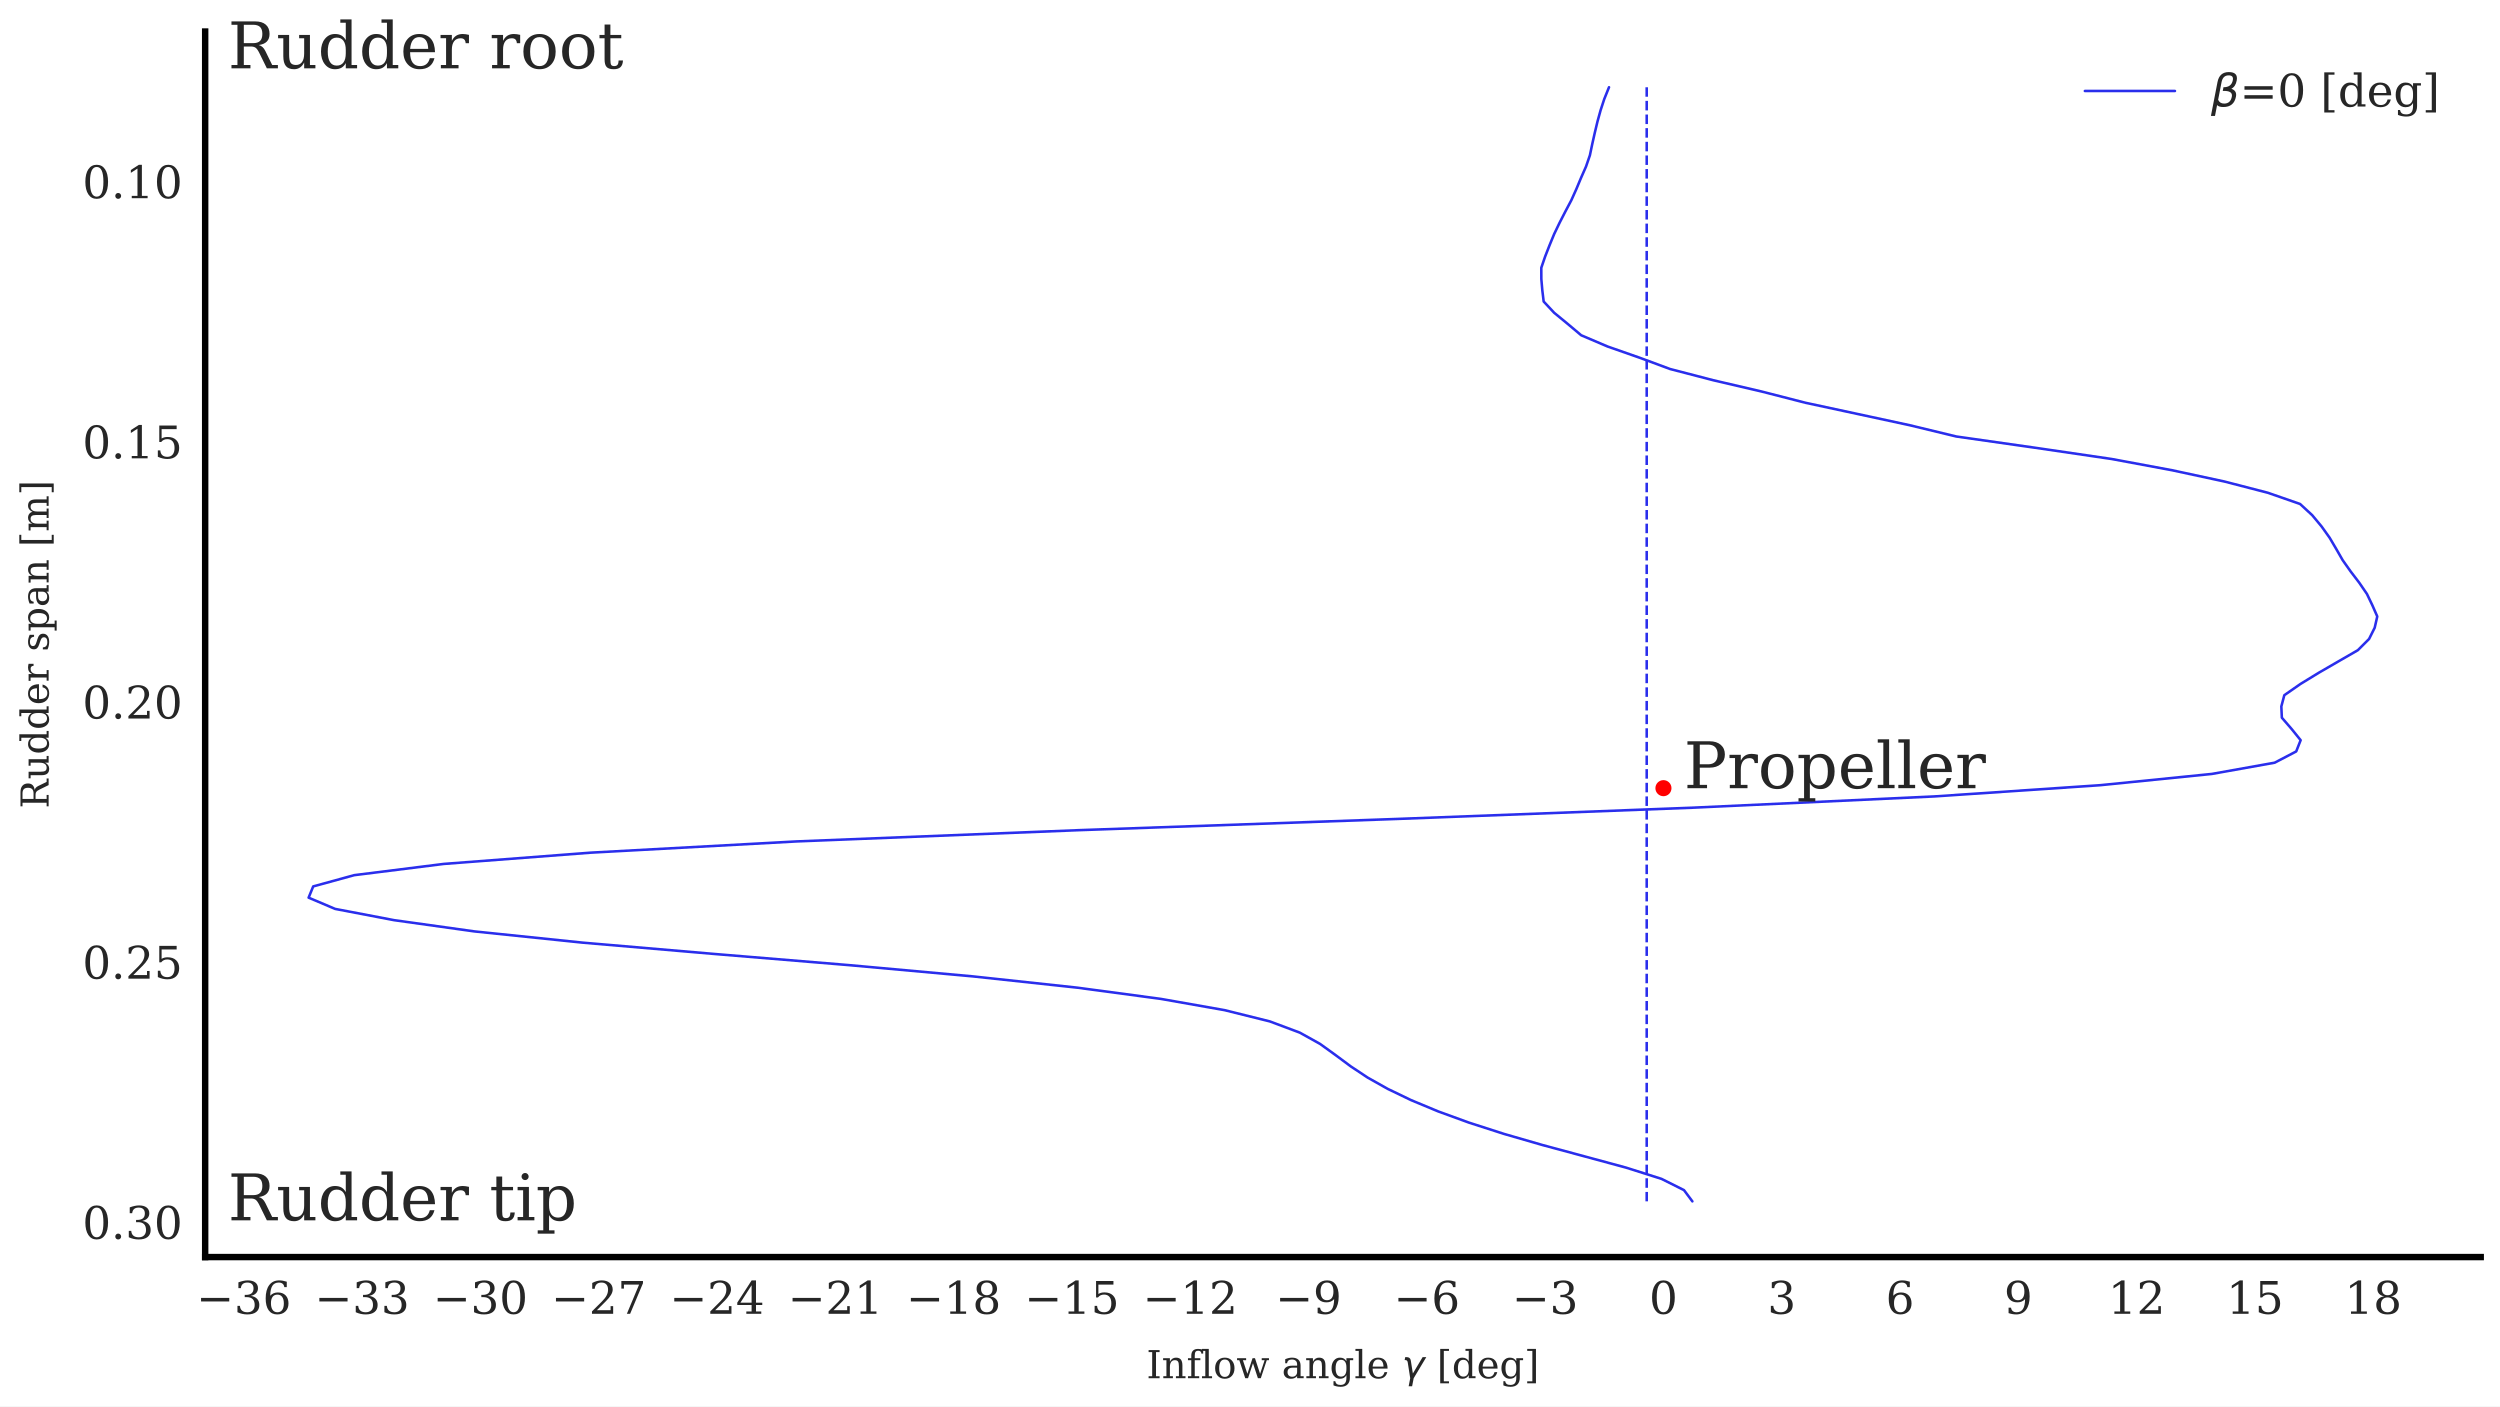
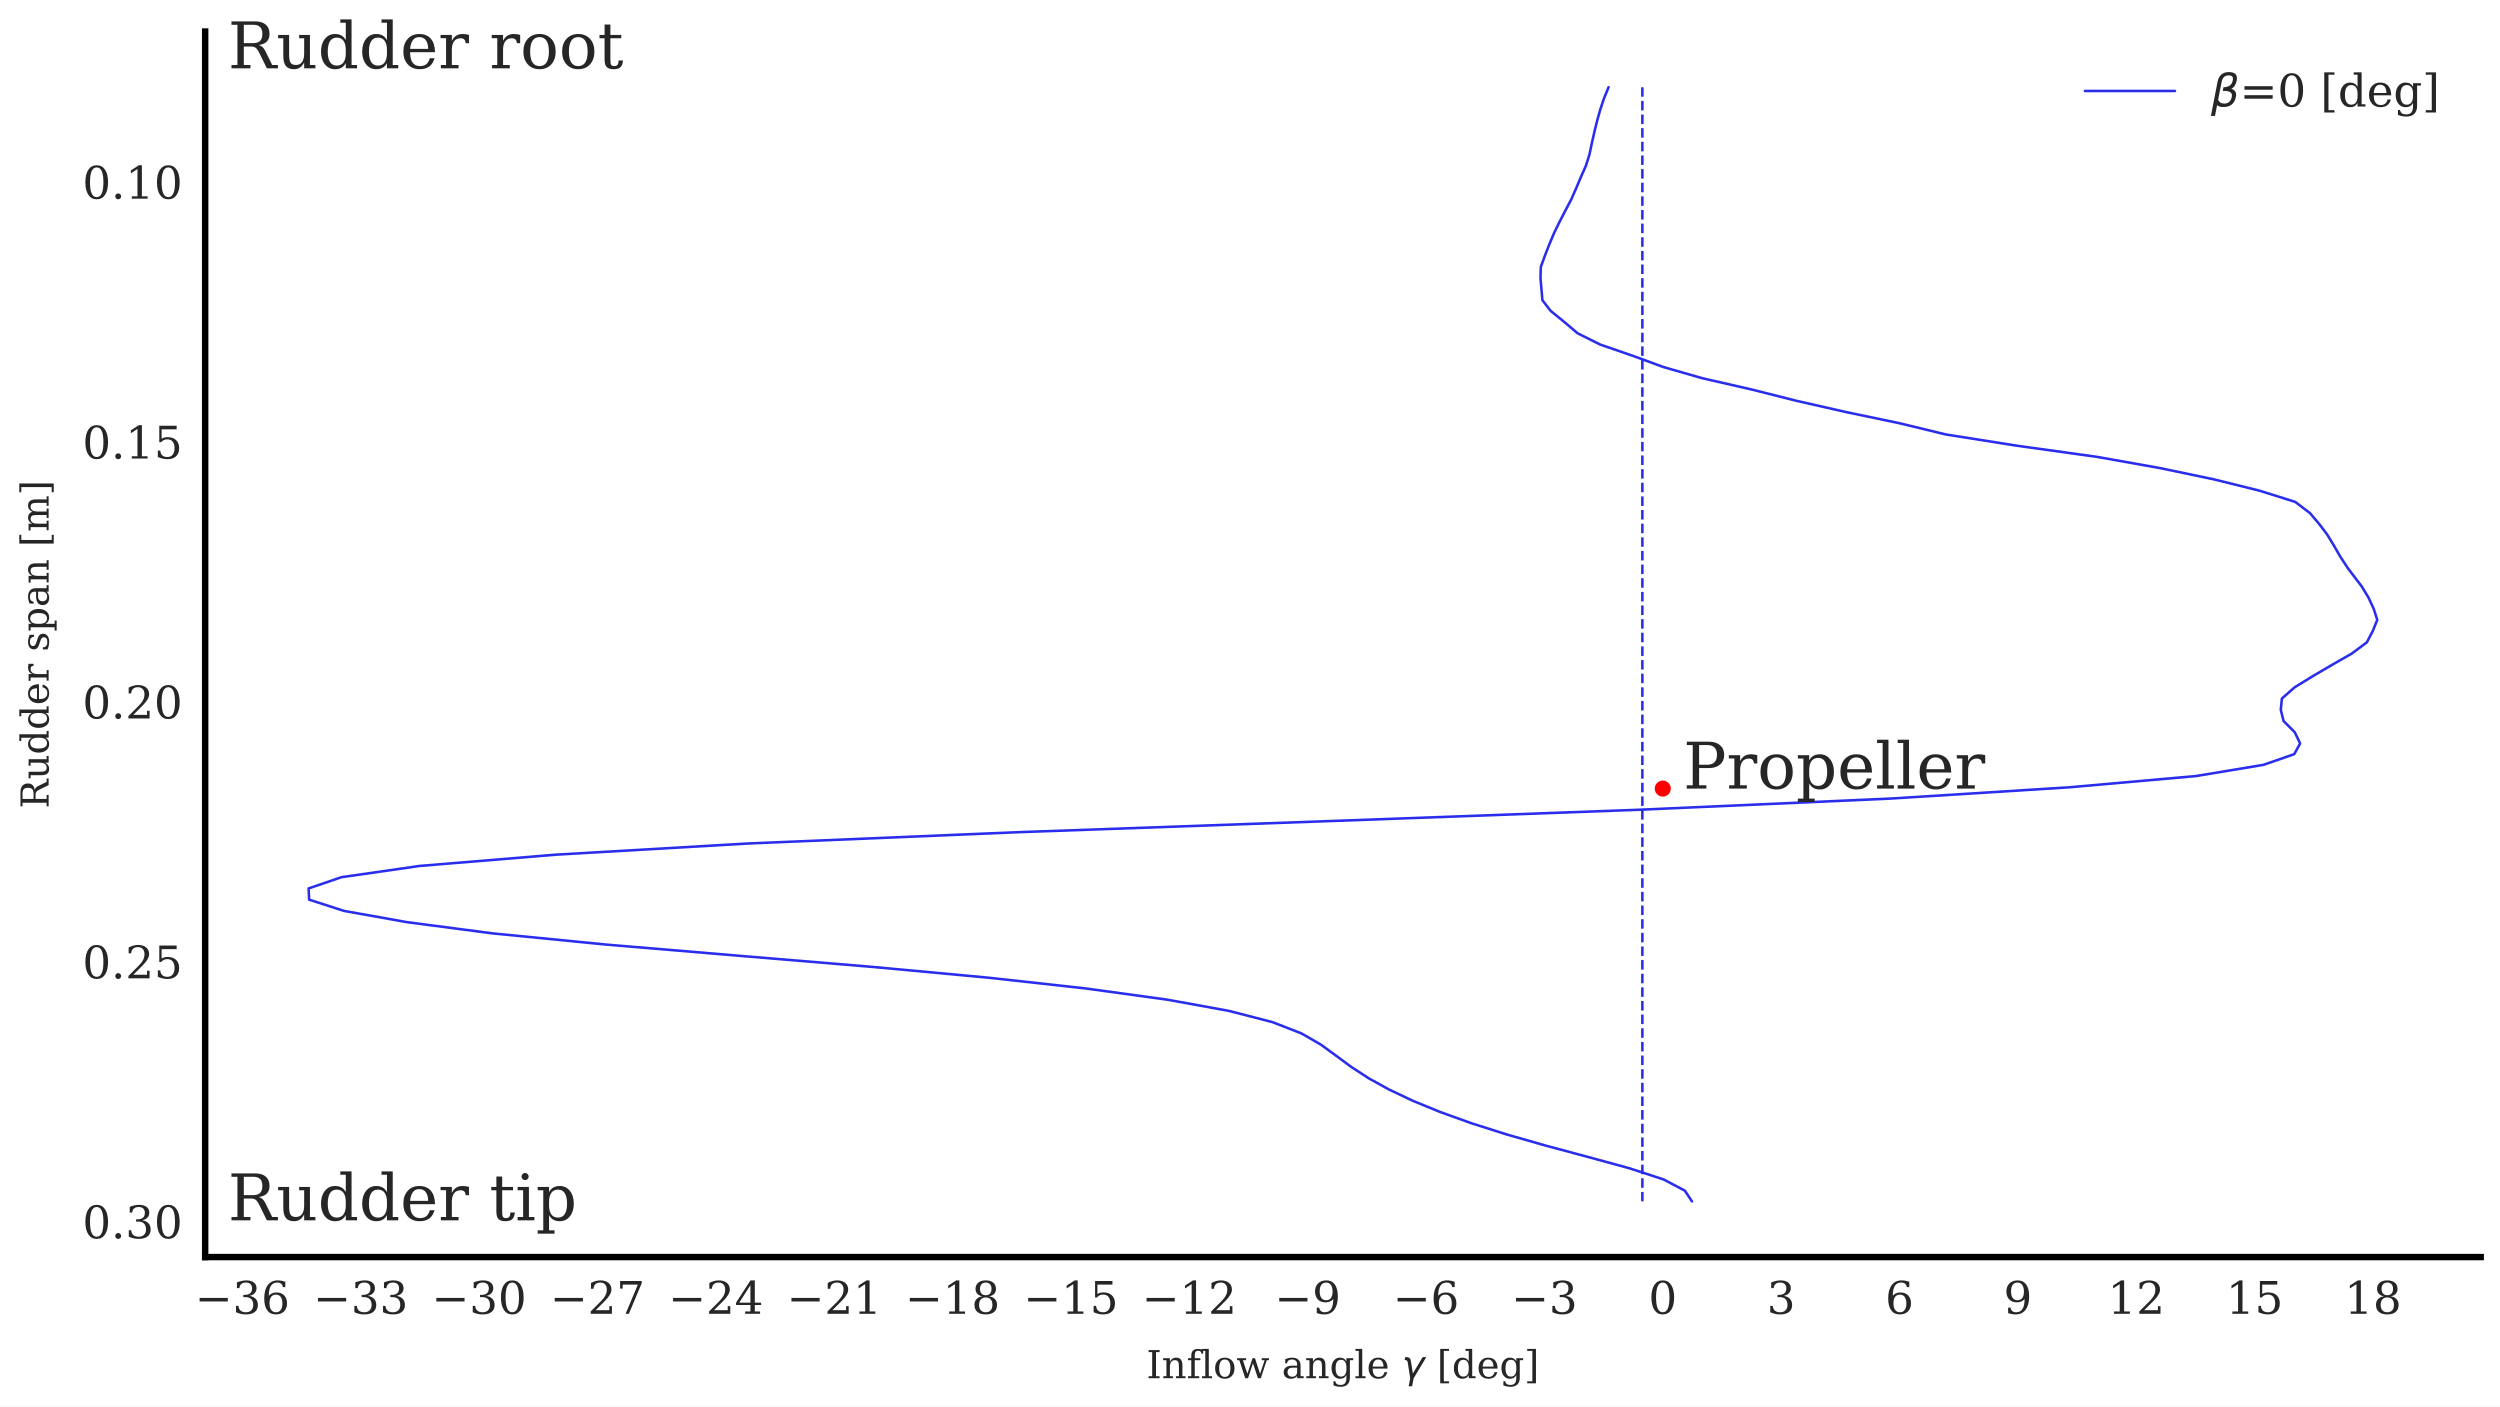
<svg xmlns="http://www.w3.org/2000/svg" xmlns:xlink="http://www.w3.org/1999/xlink" width="388.619pt" height="218.623pt" viewBox="0 0 388.619 218.623" version="1.1">
  <defs>
    <style type="text/css">*{stroke-linejoin: round; stroke-linecap: butt}</style>
  </defs>
  <g id="figure_1">
    <g id="patch_1">
      <path d="M 0 218.623  L 388.619 218.623  L 388.619 0  L 0 0  z " style="fill: #ffffff" />
    </g>
    <g id="axes_1">
      <g id="patch_2">
        <path d="M 31.893 195.408  L 385.619 195.408  L 385.619 4.903  L 31.893 4.903  z " style="fill: #ffffff" />
      </g>
      <g id="matplotlib.axis_1">
        <g id="xtick_1">
          <g id="line2d_1" />
          <g id="text_1">
-             <g style="fill: #262626" transform="translate(30.51248 204.2271) scale(0.07 -0.07)">
+             <g style="fill: #262626" transform="translate(30.28789 204.2271) scale(0.07 -0.07)">
              <defs>
                <path id="DejaVuSerif-2212" d="M 678 2259  L 4684 2259  L 4684 1753  L 678 1753  L 678 2259  z " transform="scale(0.015625)" />
                <path id="DejaVuSerif-33" d="M 622 4469  Q 988 4606 1323 4678  Q 1659 4750 1953 4750  Q 2638 4750 3022 4454  Q 3406 4159 3406 3634  Q 3406 3213 3140 2930  Q 2875 2647 2388 2547  Q 2963 2466 3280 2130  Q 3597 1794 3597 1259  Q 3597 606 3158 257  Q 2719 -91 1894 -91  Q 1528 -91 1179 -12  Q 831 66 488 225  L 488 1131  L 838 1131  Q 869 681 1141 450  Q 1413 219 1906 219  Q 2384 219 2661 495  Q 2938 772 2938 1253  Q 2938 1803 2653 2086  Q 2369 2369 1819 2369  L 1522 2369  L 1522 2688  L 1678 2688  Q 2225 2688 2498 2914  Q 2772 3141 2772 3597  Q 2772 4006 2547 4223  Q 2322 4441 1900 4441  Q 1478 4441 1245 4241  Q 1013 4041 972 3647  L 622 3647  L 622 4469  z " transform="scale(0.015625)" />
                <path id="DejaVuSerif-36" d="M 2094 219  Q 2534 219 2771 542  Q 3009 866 3009 1472  Q 3009 2078 2771 2401  Q 2534 2725 2094 2725  Q 1647 2725 1412 2412  Q 1178 2100 1178 1509  Q 1178 888 1415 553  Q 1653 219 2094 219  z M 1075 2569  Q 1288 2803 1556 2918  Q 1825 3034 2163 3034  Q 2859 3034 3264 2615  Q 3669 2197 3669 1472  Q 3669 763 3233 336  Q 2797 -91 2069 -91  Q 1278 -91 853 498  Q 428 1088 428 2181  Q 428 3406 931 4078  Q 1434 4750 2350 4750  Q 2597 4750 2869 4703  Q 3141 4656 3425 4563  L 3425 3794  L 3072 3794  Q 3034 4109 2831 4275  Q 2628 4441 2284 4441  Q 1678 4441 1381 3981  Q 1084 3522 1075 2569  z " transform="scale(0.015625)" />
              </defs>
              <use xlink:href="#DejaVuSerif-2212" />
              <use xlink:href="#DejaVuSerif-33" x="83.789" />
              <use xlink:href="#DejaVuSerif-36" x="147.412" />
            </g>
          </g>
        </g>
        <g id="xtick_2">
          <g id="line2d_2" />
          <g id="text_2">
-             <g style="fill: #262626" transform="translate(48.90237 204.2271) scale(0.07 -0.07)">
+             <g style="fill: #262626" transform="translate(48.6879 204.2271) scale(0.07 -0.07)">
              <use xlink:href="#DejaVuSerif-2212" />
              <use xlink:href="#DejaVuSerif-33" x="83.789" />
              <use xlink:href="#DejaVuSerif-33" x="147.412" />
            </g>
          </g>
        </g>
        <g id="xtick_3">
          <g id="line2d_3" />
          <g id="text_3">
-             <g style="fill: #262626" transform="translate(67.29226 204.2271) scale(0.07 -0.07)">
+             <g style="fill: #262626" transform="translate(67.08791 204.2271) scale(0.07 -0.07)">
              <defs>
                <path id="DejaVuSerif-30" d="M 2034 219  Q 2513 219 2750 744  Q 2988 1269 2988 2328  Q 2988 3391 2750 3916  Q 2513 4441 2034 4441  Q 1556 4441 1318 3916  Q 1081 3391 1081 2328  Q 1081 1269 1318 744  Q 1556 219 2034 219  z M 2034 -91  Q 1275 -91 848 546  Q 422 1184 422 2328  Q 422 3475 848 4112  Q 1275 4750 2034 4750  Q 2797 4750 3222 4112  Q 3647 3475 3647 2328  Q 3647 1184 3222 546  Q 2797 -91 2034 -91  z " transform="scale(0.015625)" />
              </defs>
              <use xlink:href="#DejaVuSerif-2212" />
              <use xlink:href="#DejaVuSerif-33" x="83.789" />
              <use xlink:href="#DejaVuSerif-30" x="147.412" />
            </g>
          </g>
        </g>
        <g id="xtick_4">
          <g id="line2d_4" />
          <g id="text_4">
-             <g style="fill: #262626" transform="translate(85.68215 204.2271) scale(0.07 -0.07)">
+             <g style="fill: #262626" transform="translate(85.48792 204.2271) scale(0.07 -0.07)">
              <defs>
                <path id="DejaVuSerif-32" d="M 819 3553  L 469 3553  L 469 4384  Q 803 4563 1142 4656  Q 1481 4750 1806 4750  Q 2534 4750 2956 4397  Q 3378 4044 3378 3438  Q 3378 2753 2422 1800  Q 2347 1728 2309 1691  L 1131 513  L 3078 513  L 3078 1088  L 3444 1088  L 3444 0  L 434 0  L 434 341  L 1850 1753  Q 2319 2222 2519 2614  Q 2719 3006 2719 3438  Q 2719 3909 2473 4175  Q 2228 4441 1797 4441  Q 1350 4441 1106 4219  Q 863 3997 819 3553  z " transform="scale(0.015625)" />
                <path id="DejaVuSerif-37" d="M 3609 4347  L 1784 0  L 1319 0  L 3059 4153  L 903 4153  L 903 3578  L 538 3578  L 538 4666  L 3609 4666  L 3609 4347  z " transform="scale(0.015625)" />
              </defs>
              <use xlink:href="#DejaVuSerif-2212" />
              <use xlink:href="#DejaVuSerif-32" x="83.789" />
              <use xlink:href="#DejaVuSerif-37" x="147.412" />
            </g>
          </g>
        </g>
        <g id="xtick_5">
          <g id="line2d_5" />
          <g id="text_5">
-             <g style="fill: #262626" transform="translate(104.072 204.2271) scale(0.07 -0.07)">
+             <g style="fill: #262626" transform="translate(103.8879 204.2271) scale(0.07 -0.07)">
              <defs>
                <path id="DejaVuSerif-34" d="M 2234 1581  L 2234 4063  L 641 1581  L 2234 1581  z M 3609 0  L 1484 0  L 1484 331  L 2234 331  L 2234 1247  L 197 1247  L 197 1588  L 2241 4750  L 2859 4750  L 2859 1581  L 3750 1581  L 3750 1247  L 2859 1247  L 2859 331  L 3609 331  L 3609 0  z " transform="scale(0.015625)" />
              </defs>
              <use xlink:href="#DejaVuSerif-2212" />
              <use xlink:href="#DejaVuSerif-32" x="83.789" />
              <use xlink:href="#DejaVuSerif-34" x="147.412" />
            </g>
          </g>
        </g>
        <g id="xtick_6">
          <g id="line2d_6" />
          <g id="text_6">
-             <g style="fill: #262626" transform="translate(122.4619 204.2271) scale(0.07 -0.07)">
+             <g style="fill: #262626" transform="translate(122.2879 204.2271) scale(0.07 -0.07)">
              <defs>
                <path id="DejaVuSerif-31" d="M 909 0  L 909 331  L 1722 331  L 1722 4213  L 781 3603  L 781 4013  L 1919 4750  L 2350 4750  L 2350 331  L 3163 331  L 3163 0  L 909 0  z " transform="scale(0.015625)" />
              </defs>
              <use xlink:href="#DejaVuSerif-2212" />
              <use xlink:href="#DejaVuSerif-32" x="83.789" />
              <use xlink:href="#DejaVuSerif-31" x="147.412" />
            </g>
          </g>
        </g>
        <g id="xtick_7">
          <g id="line2d_7" />
          <g id="text_7">
-             <g style="fill: #262626" transform="translate(140.8518 204.2271) scale(0.07 -0.07)">
+             <g style="fill: #262626" transform="translate(140.688 204.2271) scale(0.07 -0.07)">
              <defs>
                <path id="DejaVuSerif-38" d="M 2981 1275  Q 2981 1775 2732 2051  Q 2484 2328 2034 2328  Q 1584 2328 1336 2051  Q 1088 1775 1088 1275  Q 1088 772 1336 495  Q 1584 219 2034 219  Q 2484 219 2732 495  Q 2981 772 2981 1275  z M 2853 3541  Q 2853 3966 2637 4203  Q 2422 4441 2034 4441  Q 1650 4441 1433 4203  Q 1216 3966 1216 3541  Q 1216 3113 1433 2875  Q 1650 2638 2034 2638  Q 2422 2638 2637 2875  Q 2853 3113 2853 3541  z M 2516 2484  Q 3047 2413 3344 2092  Q 3641 1772 3641 1275  Q 3641 619 3225 264  Q 2809 -91 2034 -91  Q 1263 -91 845 264  Q 428 619 428 1275  Q 428 1772 725 2092  Q 1022 2413 1556 2484  Q 1084 2569 832 2842  Q 581 3116 581 3541  Q 581 4103 968 4426  Q 1356 4750 2034 4750  Q 2713 4750 3100 4426  Q 3488 4103 3488 3541  Q 3488 3116 3236 2842  Q 2984 2569 2516 2484  z " transform="scale(0.015625)" />
              </defs>
              <use xlink:href="#DejaVuSerif-2212" />
              <use xlink:href="#DejaVuSerif-31" x="83.789" />
              <use xlink:href="#DejaVuSerif-38" x="147.412" />
            </g>
          </g>
        </g>
        <g id="xtick_8">
          <g id="line2d_8" />
          <g id="text_8">
-             <g style="fill: #262626" transform="translate(159.2417 204.2271) scale(0.07 -0.07)">
+             <g style="fill: #262626" transform="translate(159.088 204.2271) scale(0.07 -0.07)">
              <defs>
                <path id="DejaVuSerif-35" d="M 3219 4666  L 3219 4153  L 1081 4153  L 1081 2816  Q 1244 2928 1461 2984  Q 1678 3041 1947 3041  Q 2703 3041 3140 2622  Q 3578 2203 3578 1478  Q 3578 738 3136 323  Q 2694 -91 1894 -91  Q 1572 -91 1234 -12  Q 897 66 544 225  L 544 1131  L 897 1131  Q 925 688 1179 453  Q 1434 219 1894 219  Q 2388 219 2653 544  Q 2919 869 2919 1478  Q 2919 2084 2655 2407  Q 2391 2731 1894 2731  Q 1613 2731 1398 2631  Q 1184 2531 1019 2322  L 750 2322  L 750 4666  L 3219 4666  z " transform="scale(0.015625)" />
              </defs>
              <use xlink:href="#DejaVuSerif-2212" />
              <use xlink:href="#DejaVuSerif-31" x="83.789" />
              <use xlink:href="#DejaVuSerif-35" x="147.412" />
            </g>
          </g>
        </g>
        <g id="xtick_9">
          <g id="line2d_9" />
          <g id="text_9">
-             <g style="fill: #262626" transform="translate(177.6316 204.2271) scale(0.07 -0.07)">
+             <g style="fill: #262626" transform="translate(177.488 204.2271) scale(0.07 -0.07)">
              <use xlink:href="#DejaVuSerif-2212" />
              <use xlink:href="#DejaVuSerif-31" x="83.789" />
              <use xlink:href="#DejaVuSerif-32" x="147.412" />
            </g>
          </g>
        </g>
        <g id="xtick_10">
          <g id="line2d_10" />
          <g id="text_10">
-             <g style="fill: #262626" transform="translate(198.2484 204.2271) scale(0.07 -0.07)">
+             <g style="fill: #262626" transform="translate(198.1149 204.2271) scale(0.07 -0.07)">
              <defs>
                <path id="DejaVuSerif-39" d="M 2994 2091  Q 2784 1856 2512 1740  Q 2241 1625 1900 1625  Q 1206 1625 804 2044  Q 403 2463 403 3188  Q 403 3897 839 4323  Q 1275 4750 2003 4750  Q 2794 4750 3217 4161  Q 3641 3572 3641 2478  Q 3641 1253 3137 581  Q 2634 -91 1722 -91  Q 1475 -91 1203 -44  Q 931 3 647 97  L 647 872  L 997 872  Q 1038 556 1241 387  Q 1444 219 1784 219  Q 2391 219 2687 676  Q 2984 1134 2994 2091  z M 1978 4441  Q 1534 4441 1298 4117  Q 1063 3794 1063 3188  Q 1063 2581 1298 2256  Q 1534 1931 1978 1931  Q 2422 1931 2658 2245  Q 2894 2559 2894 3150  Q 2894 3772 2656 4106  Q 2419 4441 1978 4441  z " transform="scale(0.015625)" />
              </defs>
              <use xlink:href="#DejaVuSerif-2212" />
              <use xlink:href="#DejaVuSerif-39" x="83.789" />
            </g>
          </g>
        </g>
        <g id="xtick_11">
          <g id="line2d_11" />
          <g id="text_11">
-             <g style="fill: #262626" transform="translate(216.6383 204.2271) scale(0.07 -0.07)">
+             <g style="fill: #262626" transform="translate(216.5149 204.2271) scale(0.07 -0.07)">
              <use xlink:href="#DejaVuSerif-2212" />
              <use xlink:href="#DejaVuSerif-36" x="83.789" />
            </g>
          </g>
        </g>
        <g id="xtick_12">
          <g id="line2d_12" />
          <g id="text_12">
-             <g style="fill: #262626" transform="translate(235.0282 204.2271) scale(0.07 -0.07)">
+             <g style="fill: #262626" transform="translate(234.9149 204.2271) scale(0.07 -0.07)">
              <use xlink:href="#DejaVuSerif-2212" />
              <use xlink:href="#DejaVuSerif-33" x="83.789" />
            </g>
          </g>
        </g>
        <g id="xtick_13">
          <g id="line2d_13" />
          <g id="text_13">
-             <g style="fill: #262626" transform="translate(256.3509 204.2271) scale(0.07 -0.07)">
+             <g style="fill: #262626" transform="translate(256.2478 204.2271) scale(0.07 -0.07)">
              <use xlink:href="#DejaVuSerif-30" />
            </g>
          </g>
        </g>
        <g id="xtick_14">
          <g id="line2d_14" />
          <g id="text_14">
-             <g style="fill: #262626" transform="translate(274.7408 204.2271) scale(0.07 -0.07)">
+             <g style="fill: #262626" transform="translate(274.6478 204.2271) scale(0.07 -0.07)">
              <use xlink:href="#DejaVuSerif-33" />
            </g>
          </g>
        </g>
        <g id="xtick_15">
          <g id="line2d_15" />
          <g id="text_15">
-             <g style="fill: #262626" transform="translate(293.1307 204.2271) scale(0.07 -0.07)">
+             <g style="fill: #262626" transform="translate(293.0478 204.2271) scale(0.07 -0.07)">
              <use xlink:href="#DejaVuSerif-36" />
            </g>
          </g>
        </g>
        <g id="xtick_16">
          <g id="line2d_16" />
          <g id="text_16">
-             <g style="fill: #262626" transform="translate(311.5206 204.2271) scale(0.07 -0.07)">
+             <g style="fill: #262626" transform="translate(311.4478 204.2271) scale(0.07 -0.07)">
              <use xlink:href="#DejaVuSerif-39" />
            </g>
          </g>
        </g>
        <g id="xtick_17">
          <g id="line2d_17" />
          <g id="text_17">
-             <g style="fill: #262626" transform="translate(327.6836 204.2271) scale(0.07 -0.07)">
+             <g style="fill: #262626" transform="translate(327.621 204.2271) scale(0.07 -0.07)">
              <use xlink:href="#DejaVuSerif-31" />
              <use xlink:href="#DejaVuSerif-32" x="63.623" />
            </g>
          </g>
        </g>
        <g id="xtick_18">
          <g id="line2d_18" />
          <g id="text_18">
-             <g style="fill: #262626" transform="translate(346.0735 204.2271) scale(0.07 -0.07)">
+             <g style="fill: #262626" transform="translate(346.021 204.2271) scale(0.07 -0.07)">
              <use xlink:href="#DejaVuSerif-31" />
              <use xlink:href="#DejaVuSerif-35" x="63.623" />
            </g>
          </g>
        </g>
        <g id="xtick_19">
          <g id="line2d_19" />
          <g id="text_19">
-             <g style="fill: #262626" transform="translate(364.4634 204.2271) scale(0.07 -0.07)">
+             <g style="fill: #262626" transform="translate(364.421 204.2271) scale(0.07 -0.07)">
              <use xlink:href="#DejaVuSerif-31" />
              <use xlink:href="#DejaVuSerif-38" x="63.623" />
            </g>
          </g>
        </g>
        <g id="text_20">
          <g style="fill: #262626" transform="translate(178.216 214.2429) scale(0.06 -0.06)">
            <defs>
              <path id="DejaVuSerif-49" d="M 1581 331  L 2175 331  L 2175 0  L 353 0  L 353 331  L 947 331  L 947 4331  L 353 4331  L 353 4666  L 2175 4666  L 2175 4331  L 1581 4331  L 1581 331  z " transform="scale(0.015625)" />
              <path id="DejaVuSerif-6e" d="M 263 0  L 263 331  L 781 331  L 781 2988  L 231 2988  L 231 3322  L 1356 3322  L 1356 2731  Q 1516 3069 1770 3241  Q 2025 3413 2363 3413  Q 2913 3413 3172 3097  Q 3431 2781 3431 2113  L 3431 331  L 3944 331  L 3944 0  L 2356 0  L 2356 331  L 2853 331  L 2853 1931  Q 2853 2541 2703 2767  Q 2553 2994 2175 2994  Q 1775 2994 1565 2701  Q 1356 2409 1356 1850  L 1356 331  L 1856 331  L 1856 0  L 263 0  z " transform="scale(0.015625)" />
              <path id="DejaVuSerif-66" d="M 2753 4078  L 2450 4078  Q 2447 4313 2317 4434  Q 2188 4556 1941 4556  Q 1619 4556 1487 4379  Q 1356 4203 1356 3750  L 1356 3322  L 2284 3322  L 2284 2988  L 1356 2988  L 1356 331  L 2094 331  L 2094 0  L 231 0  L 231 331  L 781 331  L 781 2988  L 231 2988  L 231 3322  L 781 3322  L 781 3738  Q 781 4294 1070 4578  Q 1359 4863 1919 4863  Q 2128 4863 2337 4825  Q 2547 4788 2753 4709  L 2753 4078  z " transform="scale(0.015625)" />
              <path id="DejaVuSerif-6c" d="M 1313 331  L 1856 331  L 1856 0  L 184 0  L 184 331  L 738 331  L 738 4531  L 184 4531  L 184 4863  L 1313 4863  L 1313 331  z " transform="scale(0.015625)" />
              <path id="DejaVuSerif-6f" d="M 1925 219  Q 2388 219 2623 584  Q 2859 950 2859 1663  Q 2859 2375 2623 2739  Q 2388 3103 1925 3103  Q 1463 3103 1227 2739  Q 991 2375 991 1663  Q 991 950 1228 584  Q 1466 219 1925 219  z M 1925 -91  Q 1200 -91 759 389  Q 319 869 319 1663  Q 319 2456 758 2934  Q 1197 3413 1925 3413  Q 2653 3413 3092 2934  Q 3531 2456 3531 1663  Q 3531 869 3092 389  Q 2653 -91 1925 -91  z " transform="scale(0.015625)" />
              <path id="DejaVuSerif-77" d="M 3072 3322  L 3922 728  L 4672 2988  L 4191 2988  L 4191 3322  L 5394 3322  L 5394 2988  L 5025 2988  L 4038 0  L 3559 0  L 2741 2484  L 1919 0  L 1459 0  L 475 2988  L 103 2988  L 103 3322  L 1606 3322  L 1606 2988  L 1069 2988  L 1813 728  L 2669 3322  L 3072 3322  z " transform="scale(0.015625)" />
              <path id="DejaVuSerif-20" transform="scale(0.015625)" />
              <path id="DejaVuSerif-61" d="M 2547 1044  L 2547 1747  L 1806 1747  Q 1378 1747 1168 1562  Q 959 1378 959 997  Q 959 650 1171 447  Q 1384 244 1747 244  Q 2106 244 2326 466  Q 2547 688 2547 1044  z M 3122 2075  L 3122 331  L 3634 331  L 3634 0  L 2547 0  L 2547 359  Q 2356 128 2106 18  Q 1856 -91 1522 -91  Q 969 -91 644 203  Q 319 497 319 997  Q 319 1513 691 1797  Q 1063 2081 1741 2081  L 2547 2081  L 2547 2309  Q 2547 2688 2317 2895  Q 2088 3103 1672 3103  Q 1328 3103 1125 2947  Q 922 2791 872 2484  L 575 2484  L 575 3156  Q 875 3284 1158 3348  Q 1441 3413 1709 3413  Q 2400 3413 2761 3070  Q 3122 2728 3122 2075  z " transform="scale(0.015625)" />
              <path id="DejaVuSerif-67" d="M 3359 2988  L 3359 72  Q 3359 -644 2965 -1033  Q 2572 -1422 1844 -1422  Q 1516 -1422 1216 -1362  Q 916 -1303 641 -1184  L 641 -488  L 941 -488  Q 997 -813 1206 -963  Q 1416 -1113 1806 -1113  Q 2313 -1113 2548 -827  Q 2784 -541 2784 72  L 2784 519  Q 2616 206 2355 57  Q 2094 -91 1709 -91  Q 1097 -91 708 395  Q 319 881 319 1663  Q 319 2444 706 2928  Q 1094 3413 1709 3413  Q 2094 3413 2355 3264  Q 2616 3116 2784 2803  L 2784 3322  L 3909 3322  L 3909 2988  L 3359 2988  z M 2784 1825  Q 2784 2422 2554 2737  Q 2325 3053 1888 3053  Q 1444 3053 1217 2703  Q 991 2353 991 1663  Q 991 975 1217 622  Q 1444 269 1888 269  Q 2325 269 2554 583  Q 2784 897 2784 1497  L 2784 1825  z " transform="scale(0.015625)" />
              <path id="DejaVuSerif-65" d="M 3469 1600  L 991 1600  L 991 1575  Q 991 903 1244 561  Q 1497 219 1991 219  Q 2369 219 2611 417  Q 2853 616 2950 1006  L 3413 1006  Q 3275 459 2904 184  Q 2534 -91 1931 -91  Q 1203 -91 761 389  Q 319 869 319 1663  Q 319 2450 753 2931  Q 1188 3413 1894 3413  Q 2647 3413 3050 2948  Q 3453 2484 3469 1600  z M 2791 1931  Q 2772 2513 2545 2808  Q 2319 3103 1894 3103  Q 1497 3103 1269 2806  Q 1041 2509 991 1931  L 2791 1931  z " transform="scale(0.015625)" />
              <path id="DejaVuSans-Oblique-3b3" d="M 1491 2950  L 1838 788  L 3456 3500  L 4066 3500  L 1972 0  L 1713 -1331  L 1138 -1331  L 1397 0  L 988 2613  Q 925 3006 628 3006  L 475 3006  L 569 3500  L 788 3500  Q 1403 3500 1491 2950  z " transform="scale(0.015625)" />
              <path id="DejaVuSerif-5b" d="M 550 4863  L 2003 4863  L 2003 4531  L 1147 4531  L 1147 -513  L 2003 -513  L 2003 -844  L 550 -844  L 550 4863  z " transform="scale(0.015625)" />
              <path id="DejaVuSerif-64" d="M 3359 331  L 3909 331  L 3909 0  L 2784 0  L 2784 519  Q 2616 206 2355 57  Q 2094 -91 1709 -91  Q 1097 -91 708 395  Q 319 881 319 1663  Q 319 2444 706 2928  Q 1094 3413 1709 3413  Q 2094 3413 2355 3264  Q 2616 3116 2784 2803  L 2784 4531  L 2241 4531  L 2241 4863  L 3359 4863  L 3359 331  z M 2784 1497  L 2784 1825  Q 2784 2422 2554 2737  Q 2325 3053 1888 3053  Q 1444 3053 1217 2703  Q 991 2353 991 1663  Q 991 975 1217 622  Q 1444 269 1888 269  Q 2325 269 2554 583  Q 2784 897 2784 1497  z " transform="scale(0.015625)" />
              <path id="DejaVuSerif-5d" d="M 1947 4863  L 1947 -844  L 494 -844  L 494 -513  L 1350 -513  L 1350 4531  L 494 4531  L 494 4863  L 1947 4863  z " transform="scale(0.015625)" />
            </defs>
            <use xlink:href="#DejaVuSerif-49" transform="translate(0 0.015625)" />
            <use xlink:href="#DejaVuSerif-6e" transform="translate(39.50195 0.015625)" />
            <use xlink:href="#DejaVuSerif-66" transform="translate(103.9062 0.015625)" />
            <use xlink:href="#DejaVuSerif-6c" transform="translate(140.918 0.015625)" />
            <use xlink:href="#DejaVuSerif-6f" transform="translate(172.9004 0.015625)" />
            <use xlink:href="#DejaVuSerif-77" transform="translate(233.1055 0.015625)" />
            <use xlink:href="#DejaVuSerif-20" transform="translate(318.7012 0.015625)" />
            <use xlink:href="#DejaVuSerif-61" transform="translate(350.4883 0.015625)" />
            <use xlink:href="#DejaVuSerif-6e" transform="translate(410.1074 0.015625)" />
            <use xlink:href="#DejaVuSerif-67" transform="translate(474.5117 0.015625)" />
            <use xlink:href="#DejaVuSerif-6c" transform="translate(538.5254 0.015625)" />
            <use xlink:href="#DejaVuSerif-65" transform="translate(570.5078 0.015625)" />
            <use xlink:href="#DejaVuSerif-20" transform="translate(629.6875 0.015625)" />
            <use xlink:href="#DejaVuSans-Oblique-3b3" transform="translate(661.4746 0.015625)" />
            <use xlink:href="#DejaVuSerif-20" transform="translate(720.6543 0.015625)" />
            <use xlink:href="#DejaVuSerif-5b" transform="translate(752.4414 0.015625)" />
            <use xlink:href="#DejaVuSerif-64" transform="translate(791.4551 0.015625)" />
            <use xlink:href="#DejaVuSerif-65" transform="translate(855.4688 0.015625)" />
            <use xlink:href="#DejaVuSerif-67" transform="translate(914.6484 0.015625)" />
            <use xlink:href="#DejaVuSerif-5d" transform="translate(978.6621 0.015625)" />
          </g>
        </g>
      </g>
      <g id="matplotlib.axis_2">
        <g id="ytick_1">
          <g id="line2d_20" />
          <g id="text_21">
-             <g style="fill: #262626" transform="translate(12.80711 30.81016) scale(0.07 -0.07)">
+             <g style="fill: #262626" transform="translate(12.80711 30.88278) scale(0.07 -0.07)">
              <defs>
                <path id="DejaVuSerif-2e" d="M 603 325  Q 603 500 722 622  Q 841 744 1019 744  Q 1191 744 1312 622  Q 1434 500 1434 325  Q 1434 153 1312 31  Q 1191 -91 1019 -91  Q 841 -91 722 29  Q 603 150 603 325  z " transform="scale(0.015625)" />
              </defs>
              <use xlink:href="#DejaVuSerif-30" />
              <use xlink:href="#DejaVuSerif-2e" x="63.623" />
              <use xlink:href="#DejaVuSerif-31" x="95.41" />
              <use xlink:href="#DejaVuSerif-30" x="159.033" />
            </g>
          </g>
        </g>
        <g id="ytick_2">
          <g id="line2d_21" />
          <g id="text_22">
-             <g style="fill: #262626" transform="translate(12.80711 71.25111) scale(0.07 -0.07)">
+             <g style="fill: #262626" transform="translate(12.80711 71.28295) scale(0.07 -0.07)">
              <use xlink:href="#DejaVuSerif-30" />
              <use xlink:href="#DejaVuSerif-2e" x="63.623" />
              <use xlink:href="#DejaVuSerif-31" x="95.41" />
              <use xlink:href="#DejaVuSerif-35" x="159.033" />
            </g>
          </g>
        </g>
        <g id="ytick_3">
          <g id="line2d_22" />
          <g id="text_23">
-             <g style="fill: #262626" transform="translate(12.80711 111.6921) scale(0.07 -0.07)">
+             <g style="fill: #262626" transform="translate(12.80711 111.6831) scale(0.07 -0.07)">
              <use xlink:href="#DejaVuSerif-30" />
              <use xlink:href="#DejaVuSerif-2e" x="63.623" />
              <use xlink:href="#DejaVuSerif-32" x="95.41" />
              <use xlink:href="#DejaVuSerif-30" x="159.033" />
            </g>
          </g>
        </g>
        <g id="ytick_4">
          <g id="line2d_23" />
          <g id="text_24">
-             <g style="fill: #262626" transform="translate(12.80711 152.133) scale(0.07 -0.07)">
+             <g style="fill: #262626" transform="translate(12.80711 152.0833) scale(0.07 -0.07)">
              <use xlink:href="#DejaVuSerif-30" />
              <use xlink:href="#DejaVuSerif-2e" x="63.623" />
              <use xlink:href="#DejaVuSerif-32" x="95.41" />
              <use xlink:href="#DejaVuSerif-35" x="159.033" />
            </g>
          </g>
        </g>
        <g id="ytick_5">
          <g id="line2d_24" />
          <g id="text_25">
-             <g style="fill: #262626" transform="translate(12.80711 192.574) scale(0.07 -0.07)">
+             <g style="fill: #262626" transform="translate(12.80711 192.4835) scale(0.07 -0.07)">
              <use xlink:href="#DejaVuSerif-30" />
              <use xlink:href="#DejaVuSerif-2e" x="63.623" />
              <use xlink:href="#DejaVuSerif-33" x="95.41" />
              <use xlink:href="#DejaVuSerif-30" x="159.033" />
            </g>
          </g>
        </g>
        <g id="text_26">
          <g style="fill: #262626" transform="translate(7.559302 125.6705) rotate(-90) scale(0.06 -0.06)">
            <defs>
              <path id="DejaVuSerif-52" d="M 3066 2316  Q 3284 2256 3442 2114  Q 3600 1972 3725 1716  L 4403 331  L 4972 331  L 4972 0  L 3872 0  L 3144 1484  Q 2934 1916 2759 2042  Q 2584 2169 2278 2169  L 1581 2169  L 1581 331  L 2241 331  L 2241 0  L 353 0  L 353 331  L 947 331  L 947 4331  L 353 4331  L 353 4666  L 2719 4666  Q 3400 4666 3770 4341  Q 4141 4016 4141 3419  Q 4141 2938 3870 2661  Q 3600 2384 3066 2316  z M 1581 2503  L 2503 2503  Q 2975 2503 3200 2726  Q 3425 2950 3425 3419  Q 3425 3888 3200 4109  Q 2975 4331 2503 4331  L 1581 4331  L 1581 2503  z " transform="scale(0.015625)" />
              <path id="DejaVuSerif-75" d="M 2266 3322  L 3341 3322  L 3341 331  L 3884 331  L 3884 0  L 2766 0  L 2766 588  Q 2606 256 2353 82  Q 2100 -91 1766 -91  Q 1213 -91 952 223  Q 691 538 691 1209  L 691 2988  L 172 2988  L 172 3322  L 1269 3322  L 1269 1388  Q 1269 781 1417 556  Q 1566 331 1947 331  Q 2347 331 2556 625  Q 2766 919 2766 1478  L 2766 2988  L 2266 2988  L 2266 3322  z " transform="scale(0.015625)" />
              <path id="DejaVuSerif-72" d="M 3059 3328  L 3059 2497  L 2728 2497  Q 2713 2744 2591 2866  Q 2469 2988 2234 2988  Q 1809 2988 1582 2694  Q 1356 2400 1356 1850  L 1356 331  L 2022 331  L 2022 0  L 263 0  L 263 331  L 781 331  L 781 2994  L 231 2994  L 231 3322  L 1356 3322  L 1356 2731  Q 1525 3078 1790 3245  Q 2056 3413 2438 3413  Q 2578 3413 2733 3391  Q 2888 3369 3059 3328  z " transform="scale(0.015625)" />
              <path id="DejaVuSerif-73" d="M 359 184  L 359 959  L 691 959  Q 703 588 923 403  Q 1144 219 1575 219  Q 1963 219 2166 364  Q 2369 509 2369 788  Q 2369 1006 2220 1140  Q 2072 1275 1594 1428  L 1178 1569  Q 750 1706 558 1912  Q 366 2119 366 2438  Q 366 2894 700 3153  Q 1034 3413 1625 3413  Q 1888 3413 2178 3344  Q 2469 3275 2778 3144  L 2778 2419  L 2447 2419  Q 2434 2741 2221 2922  Q 2009 3103 1644 3103  Q 1281 3103 1095 2975  Q 909 2847 909 2591  Q 909 2381 1050 2254  Q 1191 2128 1613 1997  L 2069 1856  Q 2541 1709 2748 1489  Q 2956 1269 2956 922  Q 2956 450 2595 179  Q 2234 -91 1600 -91  Q 1278 -91 972 -22  Q 666 47 359 184  z " transform="scale(0.015625)" />
              <path id="DejaVuSerif-70" d="M 1313 1825  L 1313 1497  Q 1313 897 1542 583  Q 1772 269 2209 269  Q 2650 269 2876 622  Q 3103 975 3103 1663  Q 3103 2353 2876 2703  Q 2650 3053 2209 3053  Q 1772 3053 1542 2737  Q 1313 2422 1313 1825  z M 738 2988  L 184 2988  L 184 3322  L 1313 3322  L 1313 2803  Q 1481 3116 1742 3264  Q 2003 3413 2388 3413  Q 3000 3413 3387 2928  Q 3775 2444 3775 1663  Q 3775 881 3387 395  Q 3000 -91 2388 -91  Q 2003 -91 1742 57  Q 1481 206 1313 519  L 1313 -997  L 1856 -997  L 1856 -1331  L 184 -1331  L 184 -997  L 738 -997  L 738 2988  z " transform="scale(0.015625)" />
              <path id="DejaVuSerif-6d" d="M 3316 2675  Q 3481 3041 3739 3227  Q 3997 3413 4341 3413  Q 4863 3413 5119 3089  Q 5375 2766 5375 2113  L 5375 331  L 5894 331  L 5894 0  L 4300 0  L 4300 331  L 4800 331  L 4800 2047  Q 4800 2556 4650 2772  Q 4500 2988 4153 2988  Q 3769 2988 3567 2697  Q 3366 2406 3366 1850  L 3366 331  L 3866 331  L 3866 0  L 2291 0  L 2291 331  L 2791 331  L 2791 2069  Q 2791 2566 2641 2777  Q 2491 2988 2144 2988  Q 1759 2988 1557 2697  Q 1356 2406 1356 1850  L 1356 331  L 1856 331  L 1856 0  L 263 0  L 263 331  L 781 331  L 781 2994  L 231 2994  L 231 3322  L 1356 3322  L 1356 2731  Q 1516 3063 1762 3238  Q 2009 3413 2322 3413  Q 2709 3413 2968 3220  Q 3228 3028 3316 2675  z " transform="scale(0.015625)" />
            </defs>
            <use xlink:href="#DejaVuSerif-52" />
            <use xlink:href="#DejaVuSerif-75" x="75.293" />
            <use xlink:href="#DejaVuSerif-64" x="139.697" />
            <use xlink:href="#DejaVuSerif-64" x="203.711" />
            <use xlink:href="#DejaVuSerif-65" x="267.725" />
            <use xlink:href="#DejaVuSerif-72" x="326.904" />
            <use xlink:href="#DejaVuSerif-20" x="374.707" />
            <use xlink:href="#DejaVuSerif-73" x="406.494" />
            <use xlink:href="#DejaVuSerif-70" x="457.812" />
            <use xlink:href="#DejaVuSerif-61" x="521.826" />
            <use xlink:href="#DejaVuSerif-6e" x="581.445" />
            <use xlink:href="#DejaVuSerif-20" x="645.85" />
            <use xlink:href="#DejaVuSerif-5b" x="677.637" />
            <use xlink:href="#DejaVuSerif-6d" x="716.65" />
            <use xlink:href="#DejaVuSerif-5d" x="811.475" />
          </g>
        </g>
      </g>
      <g id="line2d_25">
-         <path d="M 250.117 13.562  L 249.378 15.398  L 248.806 17.147  L 248.324 18.895  L 247.904 20.644  L 247.512 22.392  L 247.145 24.141  L 246.544 25.889  L 245.773 27.637  L 245.041 29.386  L 244.257 31.134  L 243.329 32.883  L 242.432 34.631  L 241.592 36.38  L 240.872 38.128  L 240.188 39.877  L 239.59 41.625  L 239.597 43.374  L 239.749 45.122  L 239.959 46.871  L 241.59 48.619  L 243.717 50.368  L 245.795 52.116  L 249.896 53.865  L 254.891 55.613  L 259.608 57.362  L 266.329 59.11  L 273.83 60.859  L 280.642 62.607  L 288.765 64.355  L 296.873 66.104  L 304.1 67.852  L 316.345 69.601  L 328.248 71.349  L 337.639 73.098  L 345.757 74.846  L 352.515 76.595  L 357.542 78.343  L 359.434 80.092  L 360.886 81.84  L 362.134 83.589  L 363.164 85.337  L 364.169 87.086  L 365.405 88.834  L 366.739 90.583  L 367.937 92.331  L 368.774 94.08  L 369.541 95.828  L 369.141 97.577  L 368.266 99.325  L 366.517 101.073  L 363.484 102.822  L 360.463 104.57  L 357.606 106.319  L 355.09 108.067  L 354.628 109.816  L 354.708 111.564  L 356.22 113.313  L 357.63 115.061  L 356.938 116.81  L 353.594 118.558  L 343.823 120.307  L 326.494 122.055  L 300.655 123.804  L 263.175 125.552  L 217.223 127.301  L 167.665 129.049  L 123.793 130.798  L 91.789 132.546  L 68.98 134.295  L 55.058 136.043  L 48.687 137.791  L 47.972 139.54  L 52.097 141.288  L 61.254 143.037  L 73.738 144.785  L 90.591 146.534  L 110.932 148.282  L 132.022 150.031  L 151.245 151.779  L 167.441 153.528  L 180.452 155.276  L 190.355 157.025  L 197.382 158.773  L 202.053 160.522  L 205.196 162.27  L 207.62 164.019  L 209.973 165.767  L 212.61 167.516  L 215.718 169.264  L 219.351 171.013  L 223.55 172.761  L 228.346 174.509  L 233.776 176.258  L 239.822 178.006  L 246.306 179.755  L 252.762 181.503  L 258.275 183.252  L 261.77 185  L 263.075 186.749  " clip-path="url(#paaf81e430d)" style="fill: none; stroke: #2a2eec; stroke-width: 0.4; stroke-linecap: round" />
+         <path d="M 250.049 13.562  L 249.332 15.309  L 248.75 17.056  L 248.26 18.802  L 247.835 20.549  L 247.441 22.296  L 247.071 24.042  L 246.514 25.789  L 245.738 27.536  L 245.002 29.283  L 244.235 31.029  L 243.309 32.776  L 242.408 34.523  L 241.558 36.269  L 240.829 38.016  L 240.143 39.763  L 239.514 41.51  L 239.468 43.256  L 239.62 45.003  L 239.76 46.662  L 241.04 48.322  L 243.187 50.069  L 245.245 51.815  L 248.749 53.562  L 253.811 55.309  L 258.563 57.055  L 264.647 58.802  L 272.295 60.549  L 279.217 62.296  L 286.905 64.042  L 295.265 65.789  L 302.467 67.536  L 313.49 69.282  L 326.037 71.029  L 335.831 72.776  L 344.179 74.523  L 351.215 76.269  L 356.778 78.016  L 359.082 79.763  L 360.486 81.422  L 361.749 83.081  L 362.813 84.828  L 363.818 86.575  L 365.04 88.426  L 367.093 91.116  L 368.16 92.863  L 368.977 94.61  L 369.541 96.356  L 368.837 98.103  L 367.916 99.85  L 365.574 101.597  L 362.519 103.343  L 359.549 105.09  L 356.701 106.837  L 354.716 108.583  L 354.541 110.33  L 354.971 112.077  L 356.712 113.824  L 357.551 115.57  L 356.636 117.23  L 351.864 118.889  L 341.351 120.636  L 321.675 122.382  L 293.992 124.129  L 254.719 125.876  L 206.971 127.623  L 158.087 129.369  L 116.301 131.116  L 86.311 132.863  L 65.224 134.609  L 53.083 136.356  L 47.972 138.103  L 48.055 139.85  L 53.456 141.596  L 63.229 143.343  L 76.548 145.09  L 94.257 146.836  L 115.008 148.583  L 135.906 150.33  L 153.731 151.989  L 168.733 153.649  L 181.434 155.395  L 191.038 157.142  L 197.81 158.889  L 202.288 160.635  L 205.325 162.382  L 207.72 164.129  L 210.089 165.876  L 212.77 167.622  L 215.931 169.369  L 219.62 171.116  L 223.879 172.862  L 228.739 174.609  L 234.238 176.356  L 240.347 178.103  L 246.862 179.849  L 253.254 181.596  L 258.603 183.343  L 261.907 185.089  L 263.012 186.749  " clip-path="url(#p24111fb268)" style="fill: none; stroke: #2a2eec; stroke-width: 0.4; stroke-linecap: round" />
      </g>
      <g id="line2d_26">
-         <path d="M 255.977 13.562  L 255.977 186.749  " clip-path="url(#paaf81e430d)" style="fill: none; stroke-dasharray: 1.48,0.64; stroke-dashoffset: 0; stroke: #2a2eec; stroke-width: 0.4" />
+         <path d="M 255.301 13.562  L 255.301 186.749  " clip-path="url(#p24111fb268)" style="fill: none; stroke-dasharray: 1.48,0.64; stroke-dashoffset: 0; stroke: #2a2eec; stroke-width: 0.4" />
      </g>
      <g id="line2d_27">
        <defs>
-           <path id="m6cbdca4db3" d="M 0 0.75  C 0.199 0.75 0.39 0.671 0.53 0.53  C 0.671 0.39 0.75 0.199 0.75 0  C 0.75 -0.199 0.671 -0.39 0.53 -0.53  C 0.39 -0.671 0.199 -0.75 0 -0.75  C -0.199 -0.75 -0.39 -0.671 -0.53 -0.53  C -0.671 -0.39 -0.75 -0.199 -0.75 0  C -0.75 0.199 -0.671 0.39 -0.53 0.53  C -0.39 0.671 -0.199 0.75 0 0.75  z " style="stroke: #ff0000" />
+           <path id="m059d338734" d="M 0 0.75  C 0.199 0.75 0.39 0.671 0.53 0.53  C 0.671 0.39 0.75 0.199 0.75 0  C 0.75 -0.199 0.671 -0.39 0.53 -0.53  C 0.39 -0.671 0.199 -0.75 0 -0.75  C -0.199 -0.75 -0.39 -0.671 -0.53 -0.53  C -0.671 -0.39 -0.75 -0.199 -0.75 0  C -0.75 0.199 -0.671 0.39 -0.53 0.53  C -0.39 0.671 -0.199 0.75 0 0.75  z " style="stroke: #ff0000" />
        </defs>
-         <g clip-path="url(#paaf81e430d)">
-           <use xlink:href="#m6cbdca4db3" x="258.578" y="122.519" style="fill: #ff0000; stroke: #ff0000" />
+         <g clip-path="url(#p24111fb268)">
+           <use xlink:href="#m059d338734" x="258.475" y="122.584" style="fill: #ff0000; stroke: #ff0000" />
        </g>
      </g>
      <g id="patch_3">
        <path d="M 31.893 195.408  L 31.893 4.903  " style="fill: none; stroke: #000000; stroke-linejoin: miter; stroke-linecap: square" />
      </g>
      <g id="patch_4">
        <path d="M 31.893 195.408  L 385.619 195.408  " style="fill: none; stroke: #000000; stroke-linejoin: miter; stroke-linecap: square" />
      </g>
      <g id="text_27">
-         <g style="fill: #262626" transform="translate(258.5778 122.5191) scale(0.1 -0.1)">
+         <g style="fill: #262626" transform="translate(258.4747 122.5839) scale(0.1 -0.1)">
          <defs>
            <path id="DejaVuSerif-50" d="M 1581 2375  L 2406 2375  Q 2872 2375 3115 2626  Q 3359 2878 3359 3353  Q 3359 3831 3115 4081  Q 2872 4331 2406 4331  L 1581 4331  L 1581 2375  z M 353 0  L 353 331  L 947 331  L 947 4331  L 353 4331  L 353 4666  L 2559 4666  Q 3259 4666 3668 4311  Q 4078 3956 4078 3353  Q 4078 2753 3668 2397  Q 3259 2041 2559 2041  L 1581 2041  L 1581 331  L 2303 331  L 2303 0  L 353 0  z " transform="scale(0.015625)" />
          </defs>
          <use xlink:href="#DejaVuSerif-20" />
          <use xlink:href="#DejaVuSerif-50" x="31.787" />
          <use xlink:href="#DejaVuSerif-72" x="99.072" />
          <use xlink:href="#DejaVuSerif-6f" x="146.875" />
          <use xlink:href="#DejaVuSerif-70" x="207.08" />
          <use xlink:href="#DejaVuSerif-65" x="271.094" />
          <use xlink:href="#DejaVuSerif-6c" x="330.273" />
          <use xlink:href="#DejaVuSerif-6c" x="362.256" />
          <use xlink:href="#DejaVuSerif-65" x="394.238" />
          <use xlink:href="#DejaVuSerif-72" x="453.418" />
        </g>
      </g>
      <g id="text_28">
        <g style="fill: #262626" transform="translate(35.43031 10.61805) scale(0.1 -0.1)">
          <defs>
            <path id="DejaVuSerif-74" d="M 691 2988  L 184 2988  L 184 3322  L 691 3322  L 691 4353  L 1269 4353  L 1269 3322  L 2350 3322  L 2350 2988  L 1269 2988  L 1269 878  Q 1269 456 1350 337  Q 1431 219 1650 219  Q 1875 219 1978 351  Q 2081 484 2088 781  L 2522 781  Q 2497 328 2275 118  Q 2053 -91 1600 -91  Q 1103 -91 897 129  Q 691 350 691 878  L 691 2988  z " transform="scale(0.015625)" />
          </defs>
          <use xlink:href="#DejaVuSerif-52" />
          <use xlink:href="#DejaVuSerif-75" x="75.293" />
          <use xlink:href="#DejaVuSerif-64" x="139.697" />
          <use xlink:href="#DejaVuSerif-64" x="203.711" />
          <use xlink:href="#DejaVuSerif-65" x="267.725" />
          <use xlink:href="#DejaVuSerif-72" x="326.904" />
          <use xlink:href="#DejaVuSerif-20" x="374.707" />
          <use xlink:href="#DejaVuSerif-72" x="406.494" />
          <use xlink:href="#DejaVuSerif-6f" x="454.297" />
          <use xlink:href="#DejaVuSerif-6f" x="514.502" />
          <use xlink:href="#DejaVuSerif-74" x="574.707" />
        </g>
      </g>
      <g id="text_29">
        <g style="fill: #262626" transform="translate(35.43031 189.693) scale(0.1 -0.1)">
          <defs>
            <path id="DejaVuSerif-69" d="M 622 4353  Q 622 4497 726 4603  Q 831 4709 978 4709  Q 1122 4709 1226 4603  Q 1331 4497 1331 4353  Q 1331 4206 1228 4103  Q 1125 4000 978 4000  Q 831 4000 726 4103  Q 622 4206 622 4353  z M 1356 331  L 1900 331  L 1900 0  L 231 0  L 231 331  L 781 331  L 781 2988  L 231 2988  L 231 3322  L 1356 3322  L 1356 331  z " transform="scale(0.015625)" />
          </defs>
          <use xlink:href="#DejaVuSerif-52" />
          <use xlink:href="#DejaVuSerif-75" x="75.293" />
          <use xlink:href="#DejaVuSerif-64" x="139.697" />
          <use xlink:href="#DejaVuSerif-64" x="203.711" />
          <use xlink:href="#DejaVuSerif-65" x="267.725" />
          <use xlink:href="#DejaVuSerif-72" x="326.904" />
          <use xlink:href="#DejaVuSerif-20" x="374.707" />
          <use xlink:href="#DejaVuSerif-74" x="406.494" />
          <use xlink:href="#DejaVuSerif-69" x="446.68" />
          <use xlink:href="#DejaVuSerif-70" x="478.662" />
        </g>
      </g>
      <g id="legend_1">
        <g id="line2d_28">
          <path d="M 324.089 14.143  L 331.089 14.143  L 338.089 14.143  " style="fill: none; stroke: #2a2eec; stroke-width: 0.4; stroke-linecap: round" />
        </g>
        <g id="text_30">
          <g style="fill: #262626" transform="translate(343.689 16.59289) scale(0.07 -0.07)">
            <defs>
              <path id="DejaVuSans-Oblique-3b2" d="M 872 216  L 572 -1331  L -6 -1331  L 928 3478  Q 1206 4903 2538 4903  Q 3888 4903 3659 3700  Q 3503 2844 2894 2531  Q 3713 2250 3553 1416  Q 3272 -69 1759 -66  Q 1097 -63 872 216  z M 1019 966  Q 1259 422 1875 425  Q 2775 425 2966 1406  Q 3138 2288 1675 2219  L 1778 2750  Q 2909 2731 3106 3750  Q 3241 4438 2509 4434  Q 1691 4434 1503 3459  L 1019 966  z " transform="scale(0.015625)" />
              <path id="DejaVuSerif-3d" d="M 678 2894  L 4684 2894  L 4684 2394  L 678 2394  L 678 2894  z M 678 1619  L 4684 1619  L 4684 1119  L 678 1119  L 678 1619  z " transform="scale(0.015625)" />
            </defs>
            <use xlink:href="#DejaVuSans-Oblique-3b2" transform="translate(0 0.390625)" />
            <use xlink:href="#DejaVuSerif-3d" transform="translate(63.81836 0.390625)" />
            <use xlink:href="#DejaVuSerif-30" transform="translate(147.6074 0.390625)" />
            <use xlink:href="#DejaVuSerif-20" transform="translate(211.2305 0.390625)" />
            <use xlink:href="#DejaVuSerif-5b" transform="translate(243.0176 0.390625)" />
            <use xlink:href="#DejaVuSerif-64" transform="translate(282.0312 0.390625)" />
            <use xlink:href="#DejaVuSerif-65" transform="translate(346.0449 0.390625)" />
            <use xlink:href="#DejaVuSerif-67" transform="translate(405.2246 0.390625)" />
            <use xlink:href="#DejaVuSerif-5d" transform="translate(469.2383 0.390625)" />
          </g>
        </g>
      </g>
    </g>
  </g>
  <defs>
-     <clipPath id="paaf81e430d">
+     <clipPath id="p24111fb268">
      <rect x="31.893" y="4.903" width="353.726" height="190.505" />
    </clipPath>
  </defs>
</svg>
